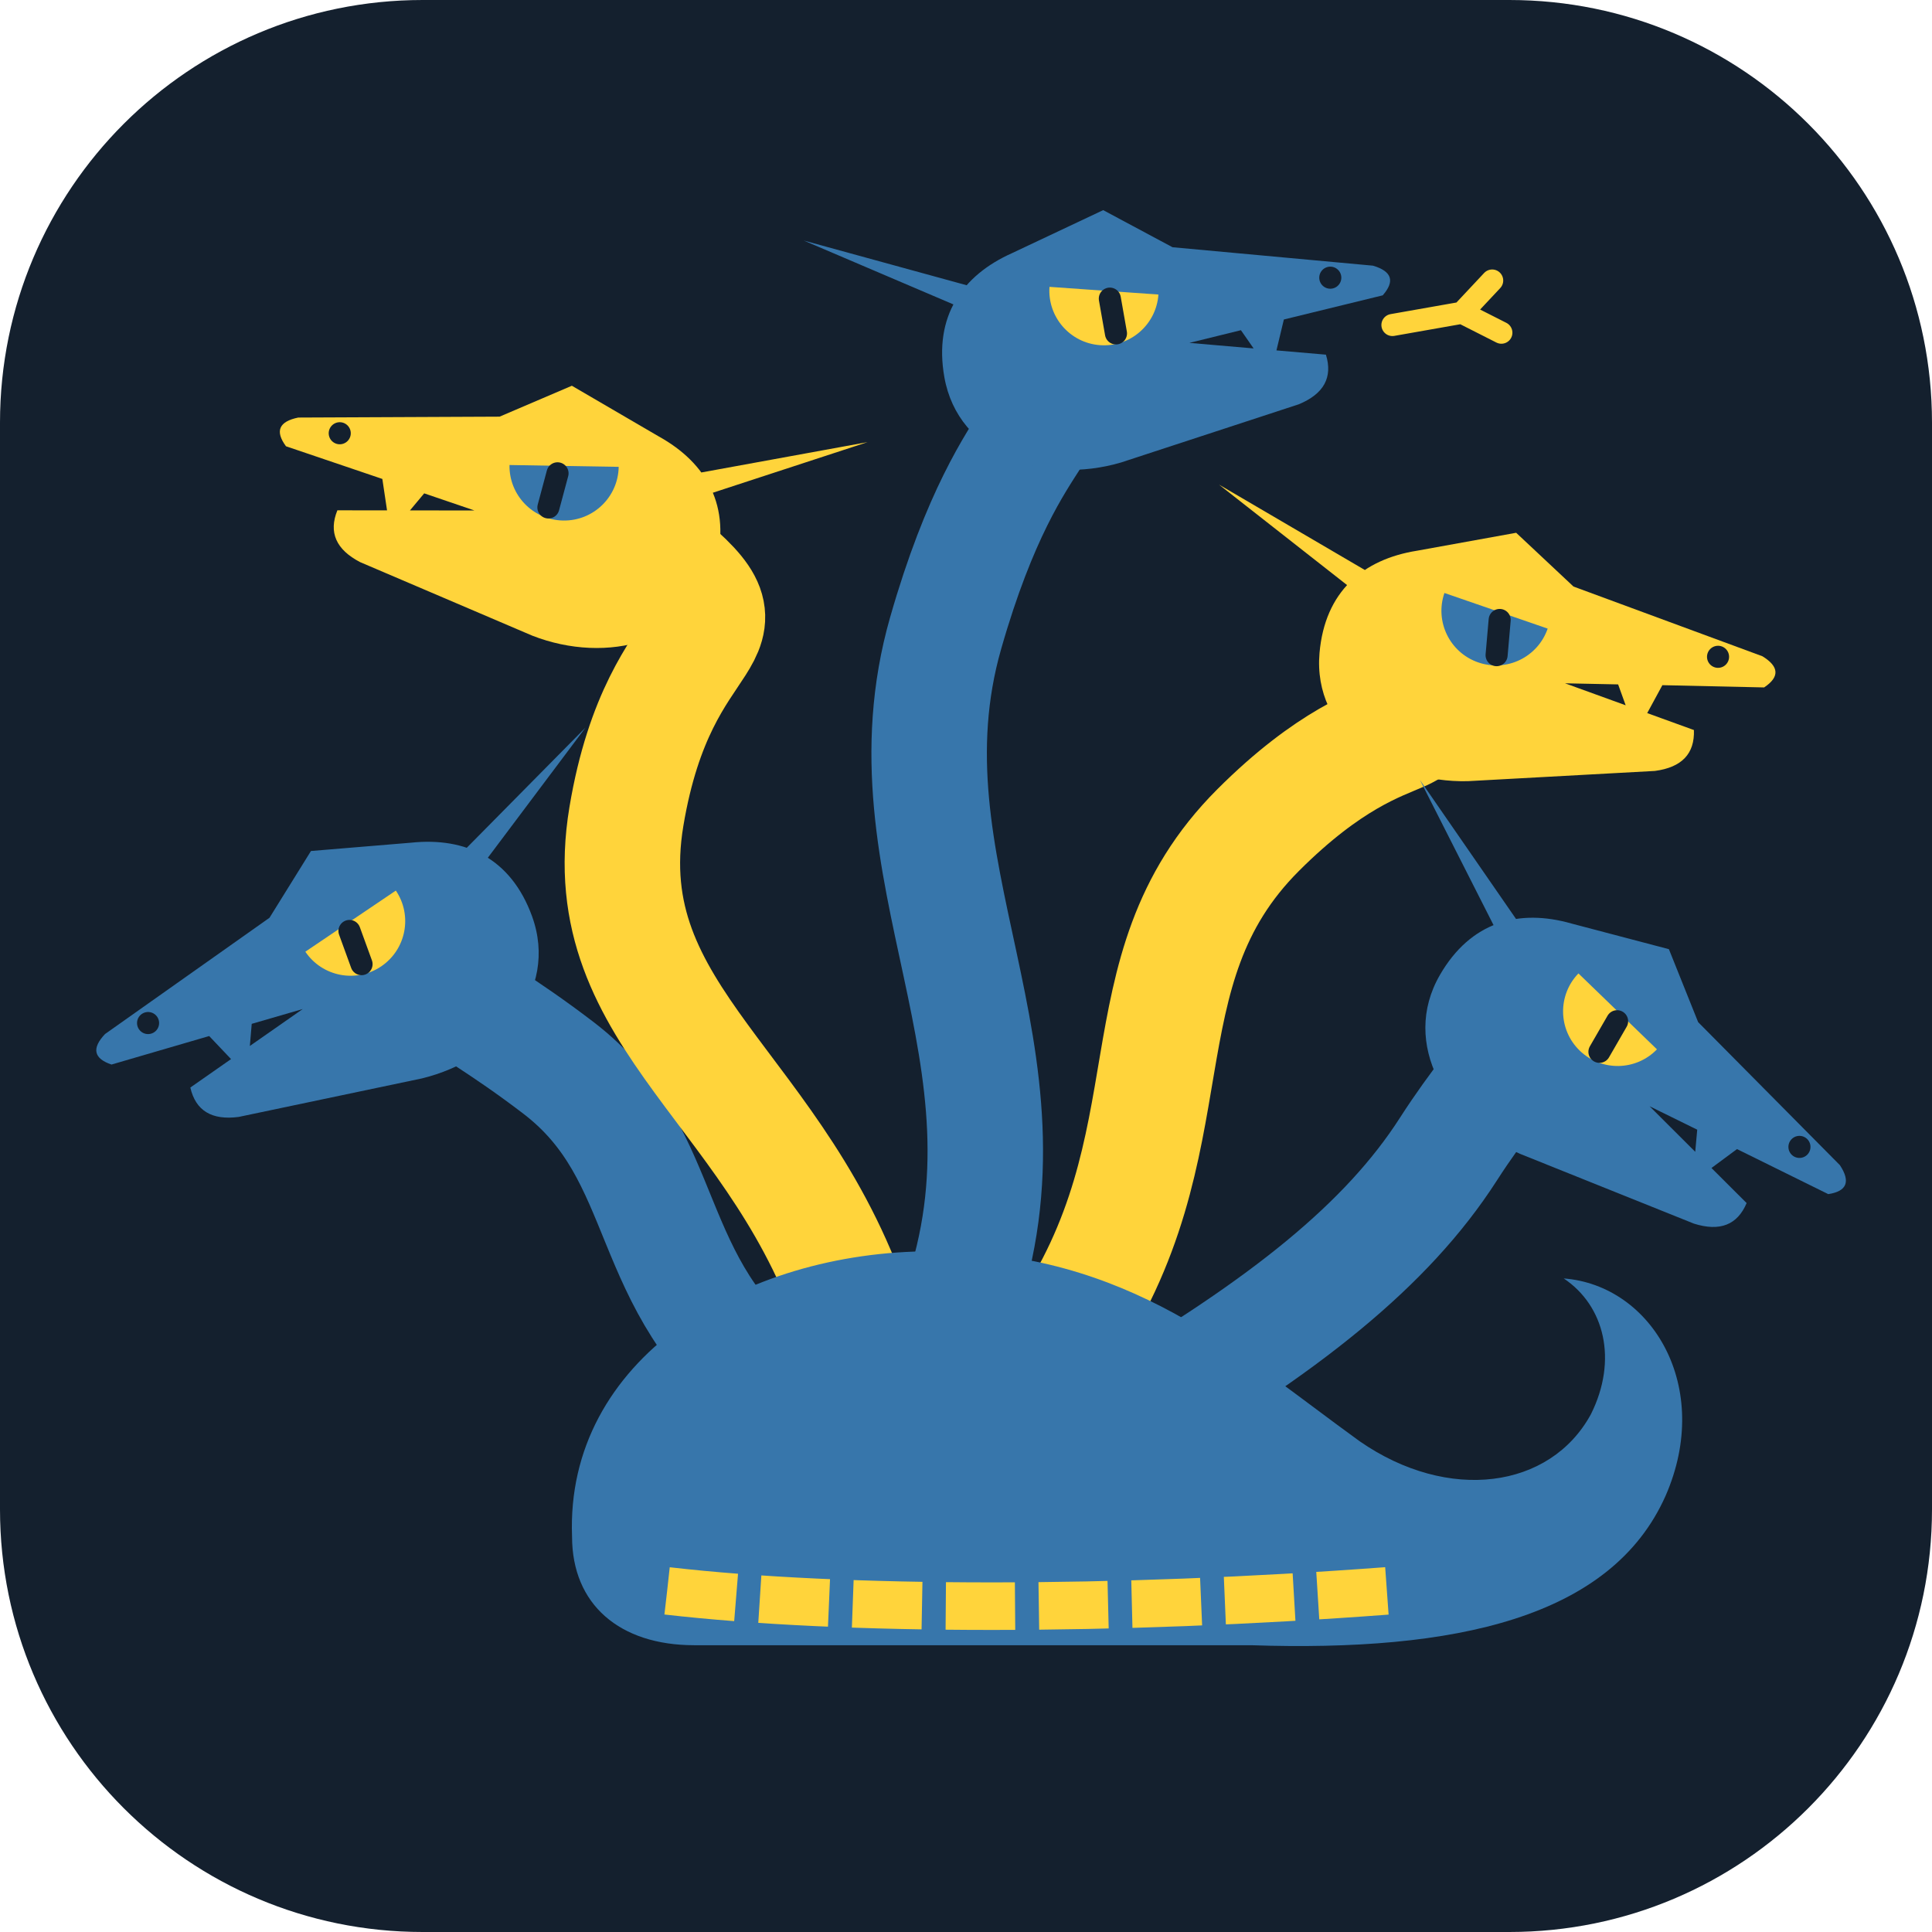
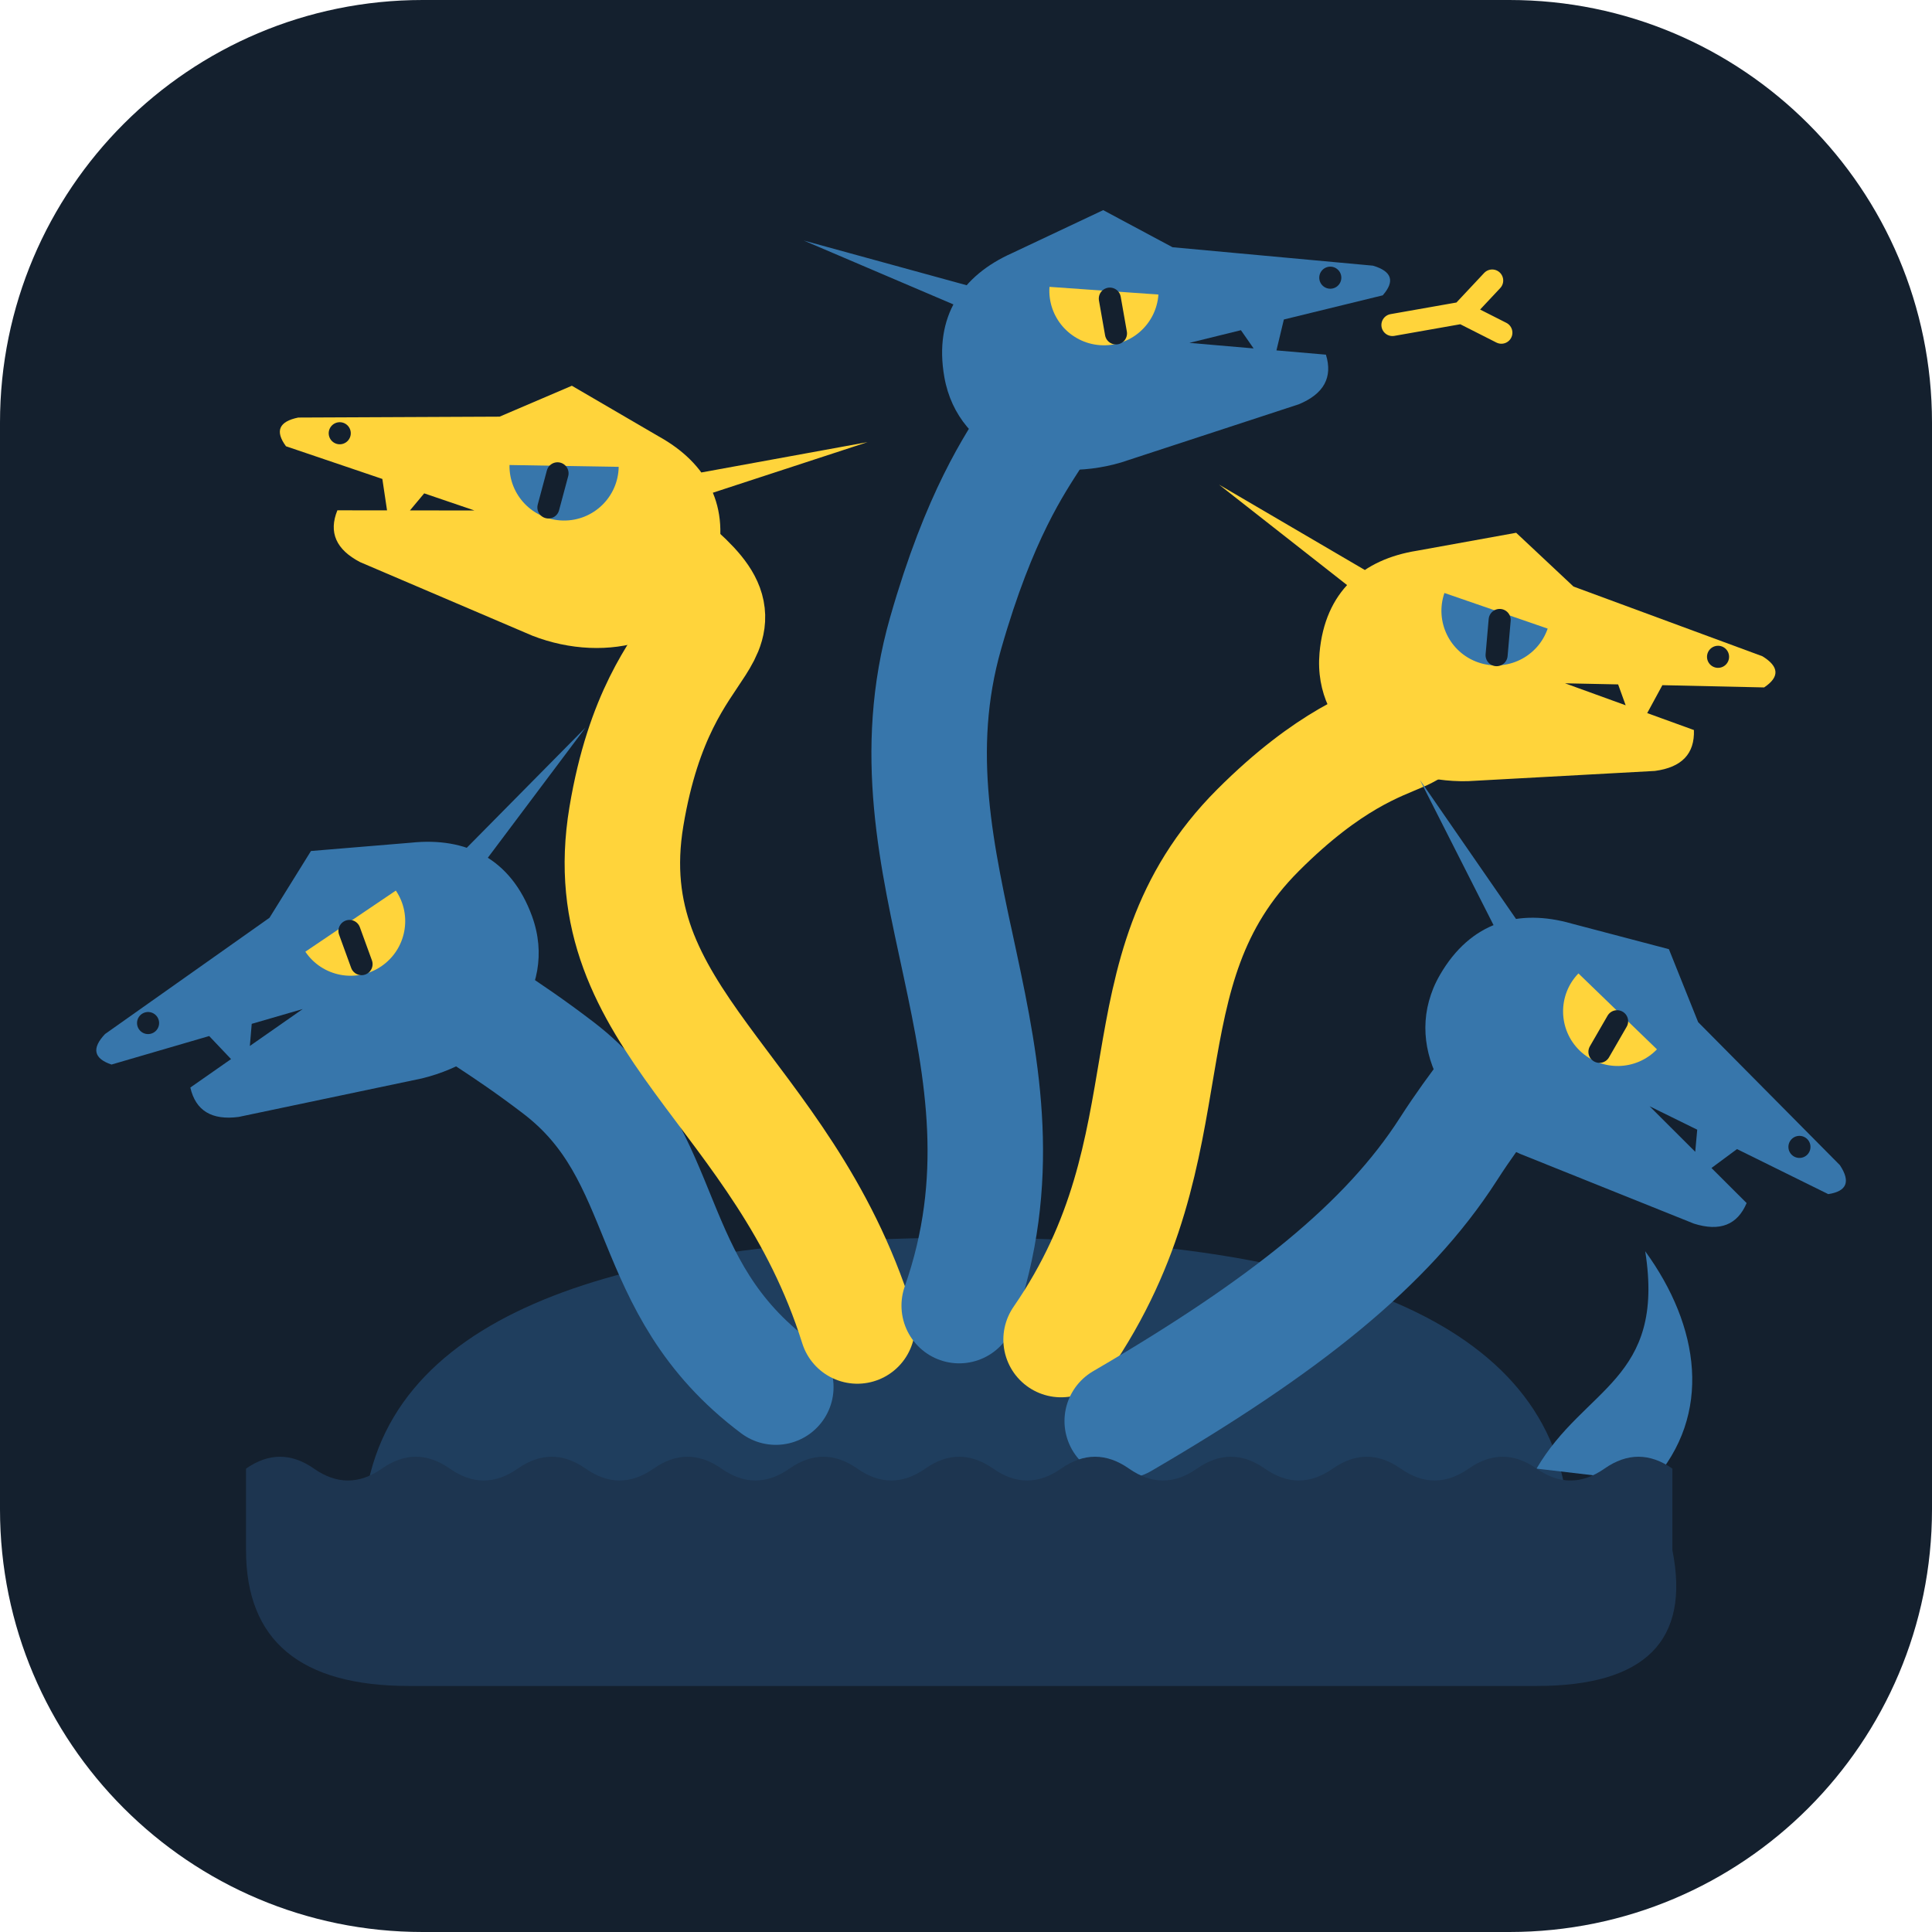
<svg xmlns="http://www.w3.org/2000/svg" viewBox="0 0 512 512">
  <rect width="512" height="512" rx="112" fill="#14202E" />
  <g transform="translate(25.6 25.6) scale(0.9)">
    <defs>
      <path id="hydra-head" d="M-14 -2C-14-16-6-24 6-27L28-33 42-22 86-10Q92-7 87-3L64-1.5 59 10 54-.8 42 0 72 8Q73 16 64 18L22 24C4 26-14 16-14-2ZM6-8-40-38-2-20Z" />
      <g id="hydra-eye">
        <path d="M13-18 37-12A12 12 0 0 1 13-18Z" />
        <path d="M26-13v8M76-9h0" stroke="#14202E" stroke-width="5" stroke-linecap="round" />
      </g>
    </defs>
+     <path d="M80 408 C92 352 170 336 256 336S420 352 432 408Z" fill="#1F3E5E" />
+     <path d="M424 404C438 380 462 378 456 340C472 362 476 388 458 408Z" fill="#3776AB" />
    <g class="neck" style="transform-origin: 200px 380px">
      <path d="M200 380C160 350 170 312 136 286S96 266 112 250" fill="none" stroke="#3776AB" stroke-width="34" stroke-linecap="round" />
      <g transform="translate(112 250) scale(-1.3 1.3) rotate(20)">
        <use href="#hydra-head" fill="#3776AB" />
        <use href="#hydra-eye" fill="#FFD43B" />
      </g>
    </g>
    <g class="neck" style="transform-origin: 224px 362px">
      <path d="M224 362C202 292 146 272 156 212S198 162 166 136" fill="none" stroke="#FFD43B" stroke-width="34" stroke-linecap="round" />
      <g transform="translate(164 136) scale(-1.3 1.3) rotate(-15)">
        <use href="#hydra-head" fill="#FFD43B" />
        <use href="#hydra-eye" fill="#3776AB" />
      </g>
    </g>
    <g class="neck" style="transform-origin: 254px 356px">
      <path d="M254 356C280 282 230 228 250 158S292 98 270 82" fill="none" stroke="#3776AB" stroke-width="34" stroke-linecap="round" />
      <g transform="translate(268 82) scale(1.3) rotate(-10)">
        <use href="#hydra-head" fill="#3776AB" />
        <use href="#hydra-eye" fill="#FFD43B" />
        <path d="M88 4h16l8-6m-8 6 8 6" fill="none" stroke="#FFD43B" stroke-width="5" stroke-linecap="round" stroke-linejoin="round" />
      </g>
    </g>
    <g class="neck" style="transform-origin: 284px 366px">
      <path d="M284 366C324 308 300 258 342 216S400 198 380 168" fill="none" stroke="#FFD43B" stroke-width="34" stroke-linecap="round" />
      <g transform="translate(378 168) scale(1.3) rotate(5)">
        <use href="#hydra-head" fill="#FFD43B" />
        <use href="#hydra-eye" fill="#3776AB" />
      </g>
    </g>
    <g class="neck" style="transform-origin: 302px 390px">
      <path d="M302 390C350 362 380 338 398 310S426 280 412 270" fill="none" stroke="#3776AB" stroke-width="34" stroke-linecap="round" />
      <g transform="translate(410 270) scale(1.3) rotate(30)">
        <use href="#hydra-head" fill="#3776AB" />
        <use href="#hydra-eye" fill="#FFD43B" />
      </g>
    </g>
-     <path d="M140 424C138 372 190 340 246 340 304 340 336 370 372 396 398 414 428 410 440 388 448 372 444 356 432 348 458 350 476 380 462 412 446 448 400 458 340 456H176C154 456 140 444 140 424Z" fill="#3776AB" />
-     <path d="M168 440C220 446 300 446 380 440" fill="none" stroke="#FFD43B" stroke-width="14" stroke-dasharray="20.4 7" />
+     <path d="M44 404q10-7 20 0t20 0t20 0t20 0t20 0t20 0t20 0t20 0t20 0t20 0t20 0t20 0t20 0t20 0t20 0t20 0t20 0t20 0t20 0t20 0t20 0V428Q472 468 424 468H92Q44 468 44 428Z" fill="#1D3550" />
  </g>
</svg>
